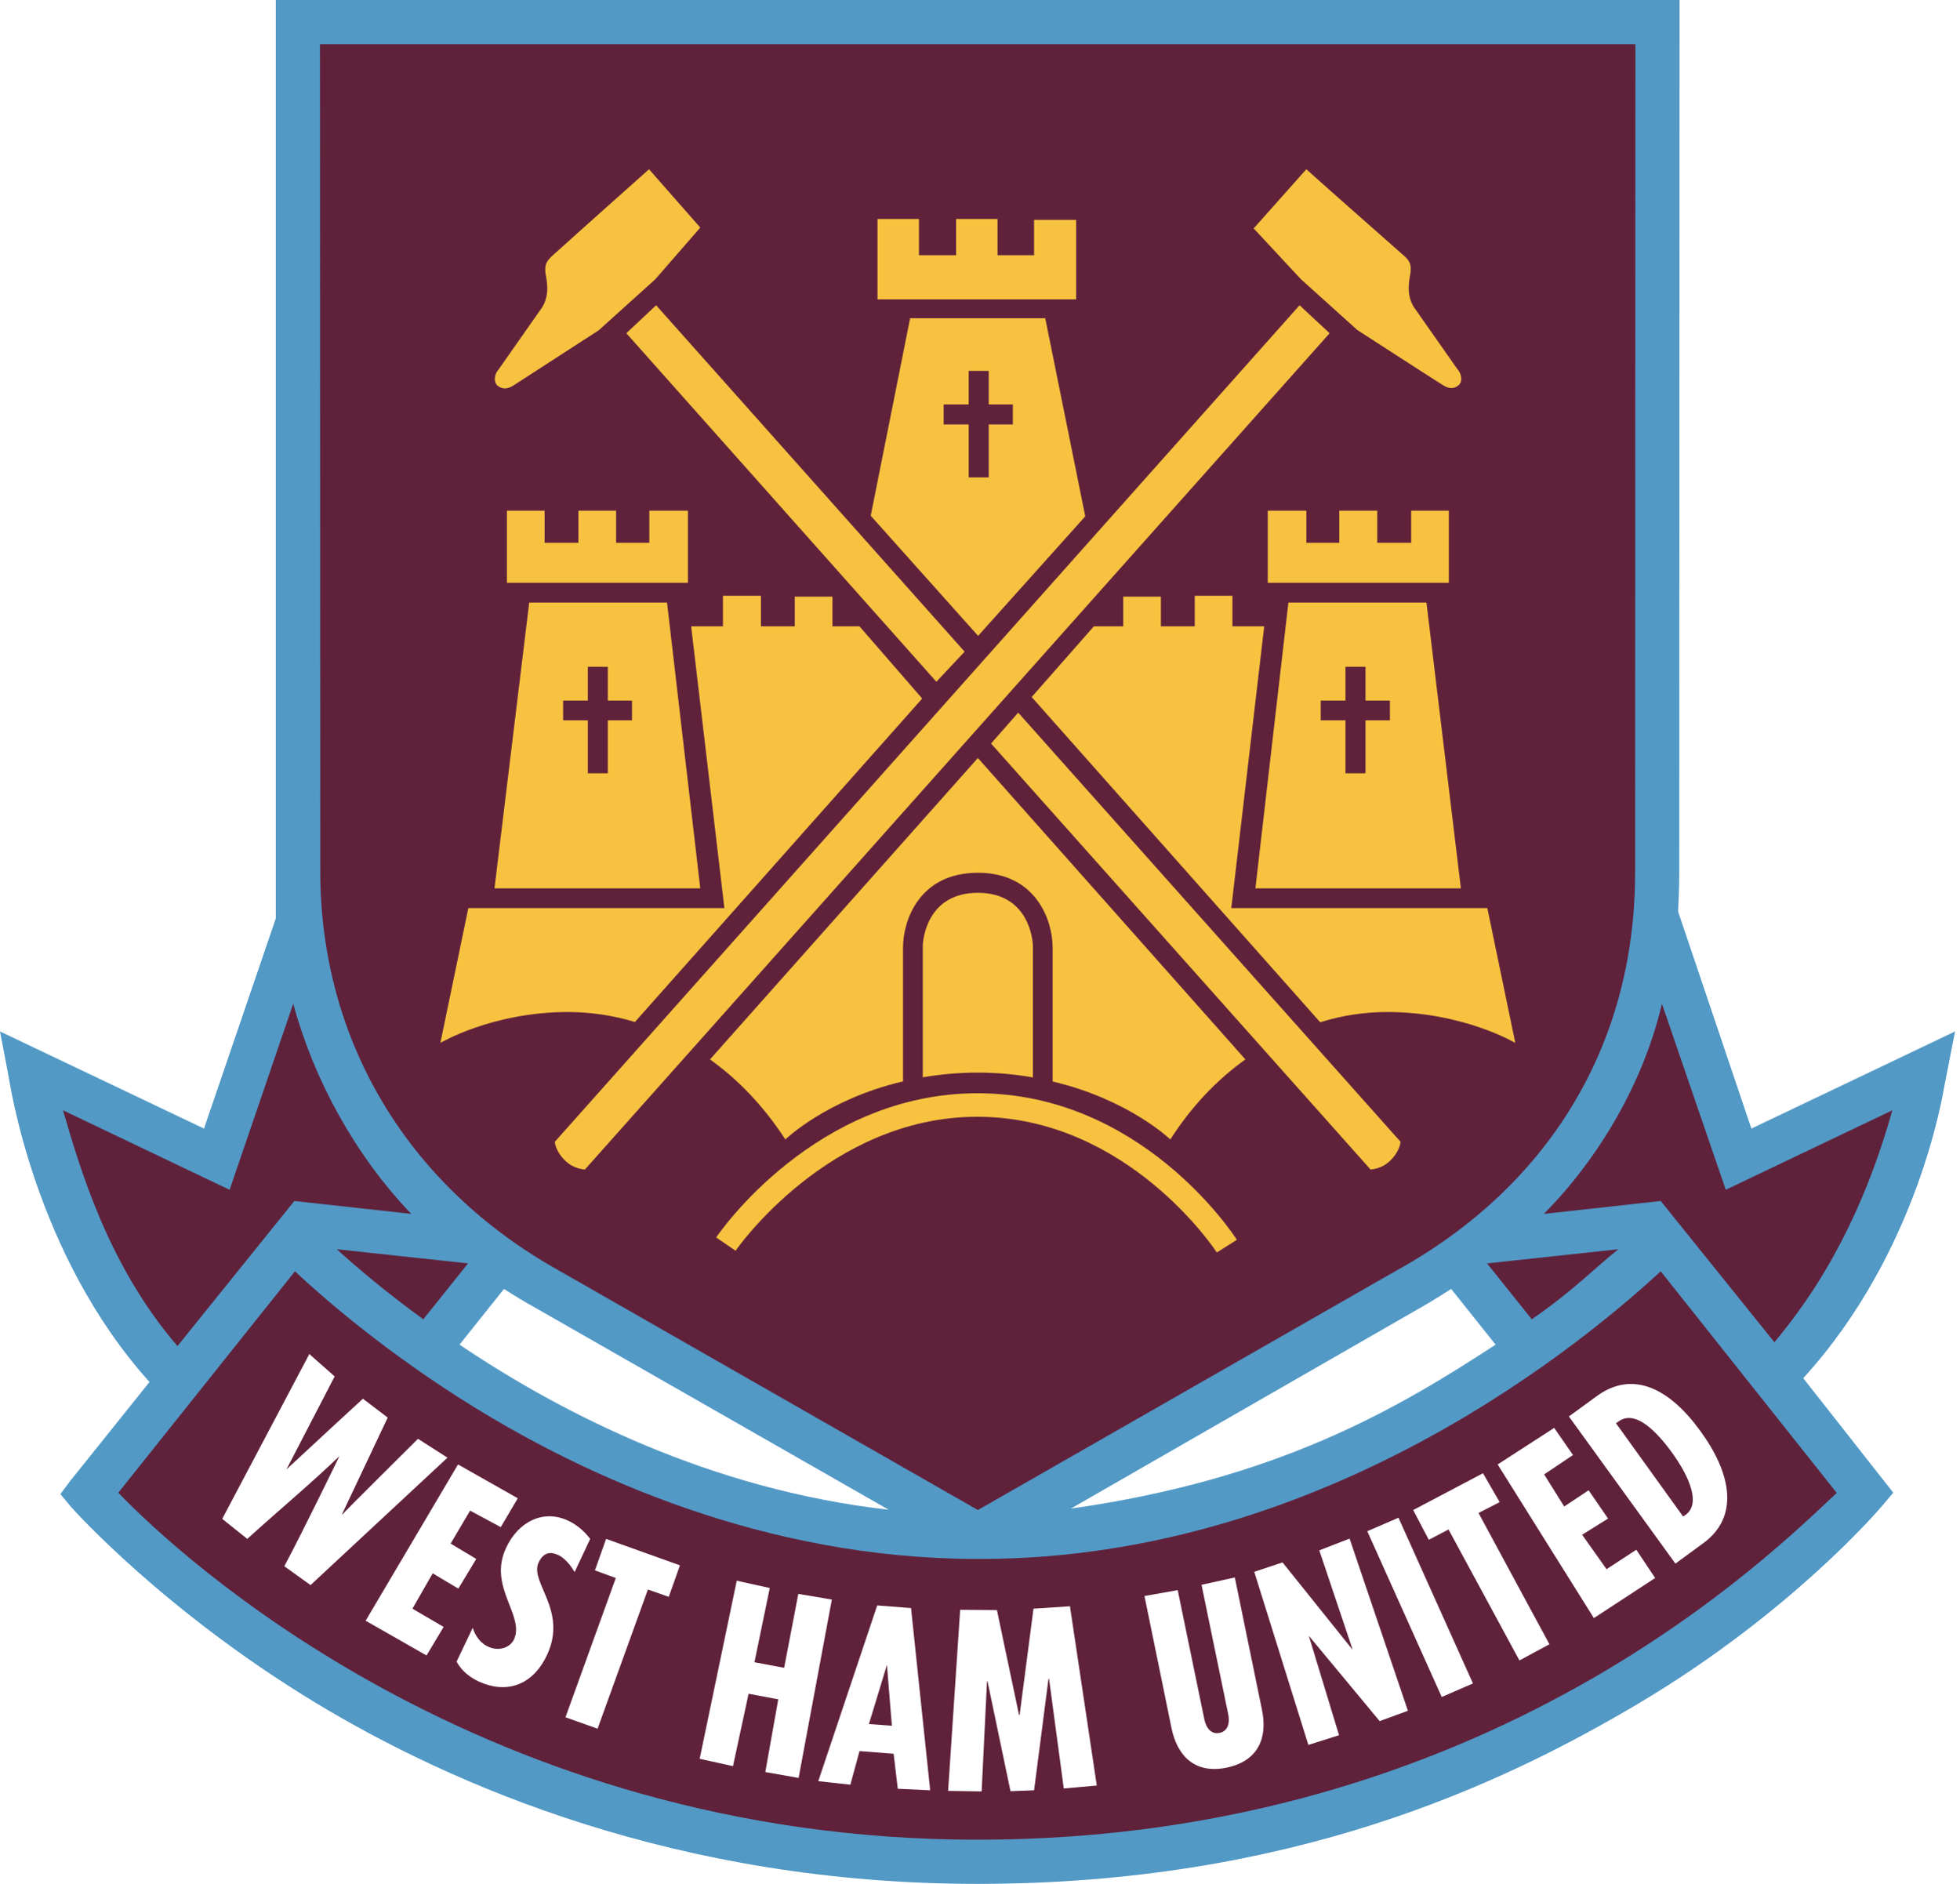
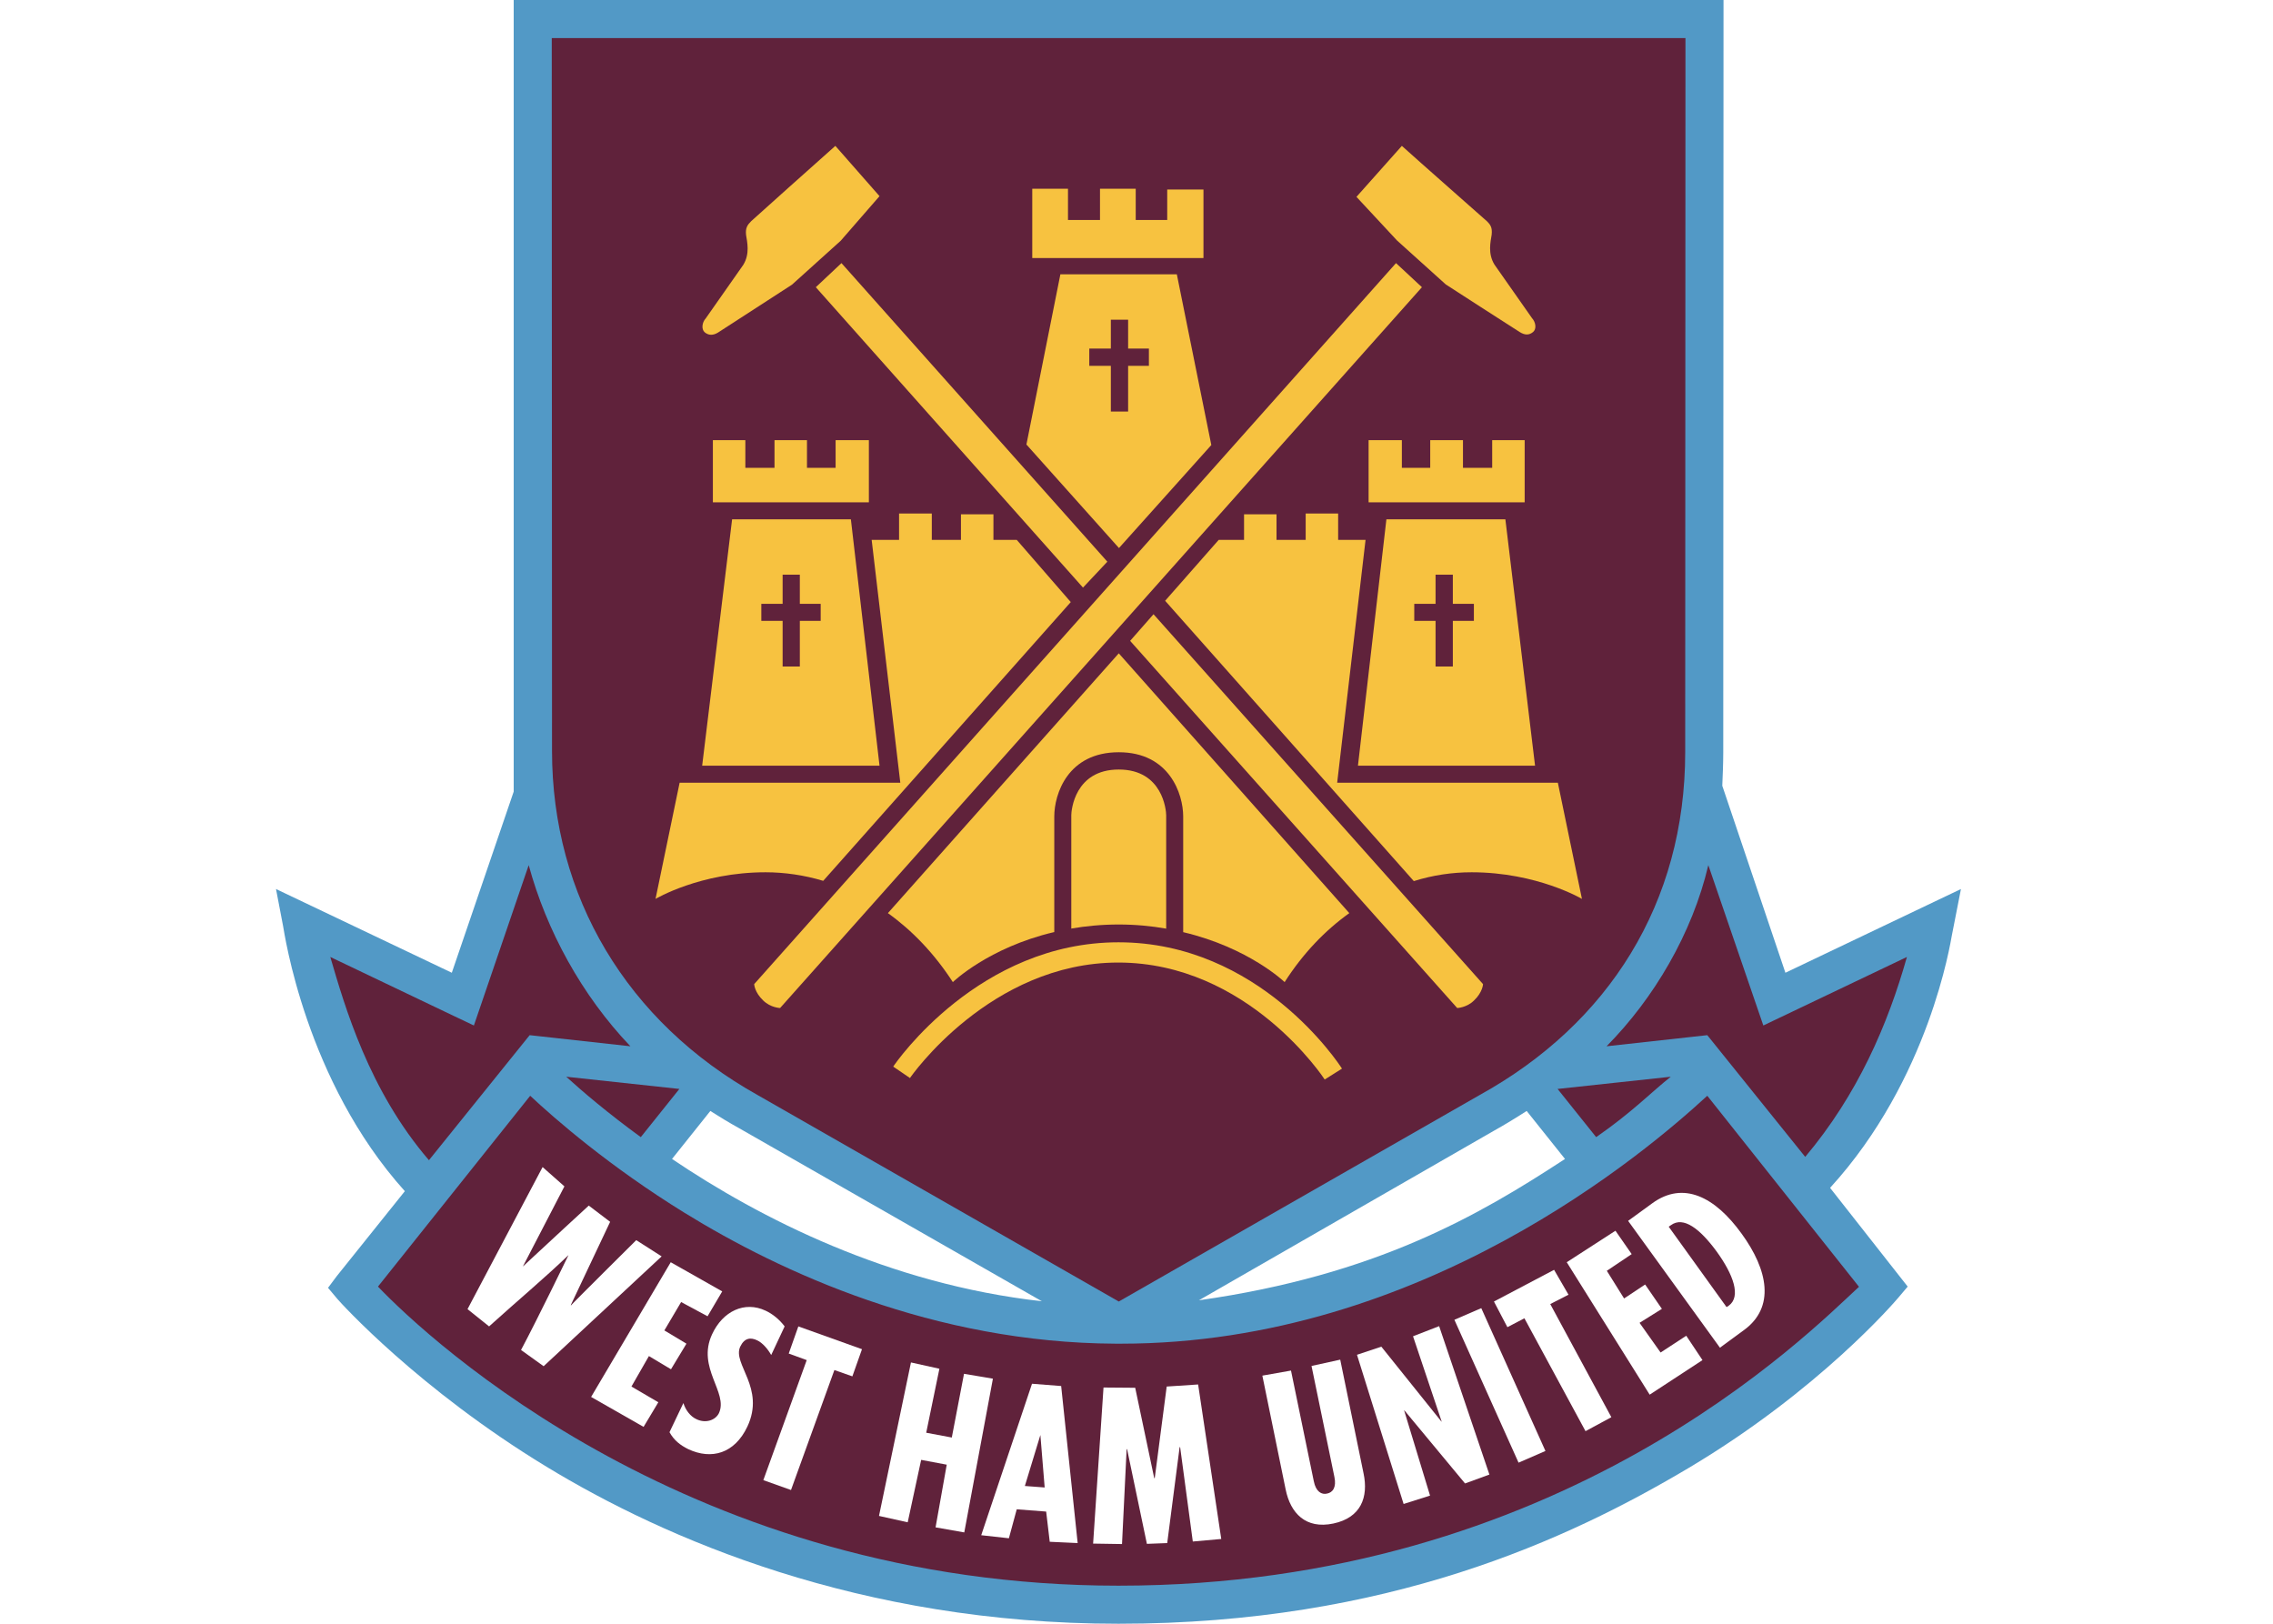
- <svg xmlns="http://www.w3.org/2000/svg" width="26pt" height="25pt" viewBox="0 0 26 25" version="1.1">
+ <svg xmlns="http://www.w3.org/2000/svg" width="35pt" height="25pt" viewBox="0 0 35 25" version="1.1">
  <g id="surface1">
-     <path style=" stroke:none;fill-rule:evenodd;fill:rgb(32.157%,60%,77.647%);fill-opacity:1;" d="M 14.211 20.02 C 16.941 19.633 18.523 18.711 19.848 17.844 L 19.258 17.105 C 19.113 17.199 18.902 17.328 18.746 17.414 L 14.211 20.02 M 6.098 17.844 C 7.453 18.758 9.434 19.77 11.793 20.035 L 7.125 17.367 C 6.977 17.285 6.828 17.195 6.688 17.105 Z M 25.945 13.688 L 25.805 14.402 C 25.785 14.5 25.461 16.613 23.93 18.289 L 25.125 19.809 L 24.977 19.984 C 24.934 20.035 23.766 21.402 21.758 22.598 C 19.906 23.699 17.117 25 12.973 25 C 8.98 25 5.977 23.684 4.164 22.582 C 2.191 21.383 0.992 20.055 0.949 20.004 L 0.801 19.828 L 0.938 19.645 L 1.984 18.34 C 0.453 16.641 0.129 14.359 0.109 14.258 L 0 13.688 L 2.707 14.977 L 3.66 12.188 L 3.66 0 L 22.289 0 L 22.285 11.582 C 22.285 11.75 22.277 11.938 22.27 12.098 L 23.242 14.977 Z M 25.945 13.688 " />
-     <path style=" stroke:none;fill-rule:evenodd;fill:rgb(37.647%,13.333%,23.137%);fill-opacity:1;" d="M 18.535 16.859 L 12.977 20.039 L 7.414 16.859 C 5.402 15.734 4.25 13.801 4.25 11.562 L 4.246 0.586 L 21.703 0.586 L 21.699 11.582 C 21.699 13.902 20.52 15.762 18.535 16.859 " />
-     <path style=" stroke:none;fill-rule:evenodd;fill:rgb(37.647%,13.333%,23.137%);fill-opacity:1;" d="M 13.012 20.688 C 17.652 20.688 21.113 17.723 22.039 16.871 L 24.375 19.812 C 23.582 20.543 19.785 24.414 12.973 24.414 C 6.414 24.414 2.367 20.641 1.57 19.809 L 3.914 16.871 C 4.297 17.23 5.137 17.961 6.289 18.672 C 7.77 19.586 10.125 20.676 12.93 20.688 L 13.012 20.688 " />
-     <path style=" stroke:none;fill-rule:evenodd;fill:rgb(37.647%,13.333%,23.137%);fill-opacity:1;" d="M 22.039 15.938 L 20.488 16.109 C 21.215 15.375 21.809 14.371 22.055 13.32 L 22.902 15.789 L 25.113 14.734 C 24.82 15.773 24.355 16.852 23.547 17.812 L 22.039 15.938 " />
-     <path style=" stroke:none;fill-rule:evenodd;fill:rgb(37.647%,13.333%,23.137%);fill-opacity:1;" d="M 21.477 16.578 C 21.188 16.805 20.887 17.121 20.328 17.508 L 19.734 16.766 L 21.477 16.578 " />
-     <path style=" stroke:none;fill-rule:evenodd;fill:rgb(37.647%,13.333%,23.137%);fill-opacity:1;" d="M 6.211 16.766 L 5.617 17.508 C 5.113 17.141 4.723 16.809 4.469 16.578 L 6.211 16.766 " />
-     <path style=" stroke:none;fill-rule:evenodd;fill:rgb(37.647%,13.333%,23.137%);fill-opacity:1;" d="M 2.355 17.863 C 1.43 16.789 1.059 15.496 0.836 14.734 L 2.75 15.648 L 3.047 15.789 L 3.891 13.32 C 4.164 14.324 4.707 15.324 5.457 16.109 L 3.906 15.938 L 2.355 17.863 " />
-     <path style=" stroke:none;fill-rule:nonzero;fill:rgb(100%,100%,100%);fill-opacity:1;" d="M 4.441 18.266 L 3.801 19.5 C 4.148 19.176 4.816 18.562 4.816 18.562 L 5.145 18.812 L 4.539 20.094 L 4.543 20.098 C 4.539 20.094 5.547 19.094 5.547 19.094 L 5.938 19.344 L 4.121 21.035 L 3.773 20.785 C 4.035 20.293 4.504 19.324 4.504 19.324 C 4.125 19.688 3.73 20.016 3.281 20.422 L 2.949 20.156 L 4.105 17.969 L 4.441 18.266 " />
-     <path style=" stroke:none;fill-rule:nonzero;fill:rgb(100%,100%,100%);fill-opacity:1;" d="M 6.078 19.434 L 6.871 19.883 L 6.645 20.266 L 6.238 20.047 L 5.98 20.484 L 6.32 20.688 L 6.082 21.082 L 5.742 20.879 L 5.473 21.348 L 5.887 21.59 L 5.66 21.969 L 4.852 21.508 L 6.078 19.434 " />
-     <path style=" stroke:none;fill-rule:nonzero;fill:rgb(100%,100%,100%);fill-opacity:1;" d="M 6.273 21.602 C 6.305 21.707 6.379 21.809 6.477 21.852 C 6.617 21.918 6.766 21.867 6.82 21.758 C 6.969 21.438 6.473 21.062 6.715 20.543 C 6.879 20.188 7.215 20.027 7.539 20.18 C 7.641 20.227 7.75 20.312 7.832 20.422 L 7.625 20.863 C 7.574 20.77 7.488 20.672 7.41 20.637 C 7.312 20.59 7.215 20.594 7.148 20.734 C 7.023 21 7.539 21.367 7.258 21.965 C 7.062 22.379 6.707 22.48 6.348 22.312 C 6.223 22.25 6.129 22.176 6.059 22.051 L 6.273 21.602 " />
-     <path style=" stroke:none;fill-rule:nonzero;fill:rgb(100%,100%,100%);fill-opacity:1;" d="M 8.598 21.094 L 7.93 22.941 L 7.504 22.789 L 8.172 20.941 L 7.895 20.84 L 8.043 20.422 L 9.023 20.773 L 8.875 21.191 L 8.598 21.094 " />
-     <path style=" stroke:none;fill-rule:nonzero;fill:rgb(100%,100%,100%);fill-opacity:1;" d="M 10.598 23.594 L 10.156 23.516 L 10.328 22.551 L 9.934 22.477 L 9.727 23.438 L 9.285 23.34 L 9.777 20.977 L 10.215 21.074 L 10.012 22.059 L 10.406 22.133 L 10.594 21.152 L 11.039 21.227 L 10.598 23.594 " />
-     <path style=" stroke:none;fill-rule:nonzero;fill:rgb(100%,100%,100%);fill-opacity:1;" d="M 12.09 21.34 L 12.344 23.758 L 11.914 23.738 L 11.859 23.273 L 11.406 23.238 L 11.285 23.684 L 10.859 23.637 L 11.641 21.305 L 12.09 21.34 M 11.836 22.902 L 11.77 22.094 L 11.531 22.879 Z M 11.836 22.902 " />
-     <path style=" stroke:none;fill-rule:nonzero;fill:rgb(100%,100%,100%);fill-opacity:1;" d="M 13.23 21.367 L 13.523 22.758 L 13.531 22.758 L 13.715 21.348 L 14.199 21.316 L 14.555 23.695 L 14.117 23.734 L 13.922 22.281 L 13.914 22.281 L 13.723 23.758 L 13.41 23.77 L 13.105 22.312 L 13.098 22.312 L 13.027 23.773 L 12.582 23.766 L 12.742 21.363 L 13.23 21.367 " />
-     <path style=" stroke:none;fill-rule:nonzero;fill:rgb(100%,100%,100%);fill-opacity:1;" d="M 15.629 21.102 L 15.98 22.805 C 16.012 22.969 16.102 23.016 16.184 22.996 C 16.27 22.98 16.332 22.902 16.297 22.738 L 15.945 21.031 L 16.387 20.934 L 16.746 22.684 C 16.824 23.051 16.707 23.367 16.281 23.457 C 15.855 23.547 15.621 23.297 15.547 22.934 L 15.188 21.18 L 15.629 21.102 " />
-     <path style=" stroke:none;fill-rule:nonzero;fill:rgb(100%,100%,100%);fill-opacity:1;" d="M 17.02 20.734 L 17.945 21.887 L 17.949 21.887 L 17.508 20.574 L 17.91 20.418 L 18.684 22.703 L 18.309 22.84 L 17.375 21.715 L 17.371 21.715 L 17.77 23.027 L 17.363 23.156 L 16.645 20.859 L 17.02 20.734 " />
-     <path style=" stroke:none;fill-rule:nonzero;fill:rgb(100%,100%,100%);fill-opacity:1;" d="M 19.133 22.52 L 18.145 20.32 L 18.559 20.141 L 19.547 22.34 L 19.133 22.52 " />
-     <path style=" stroke:none;fill-rule:nonzero;fill:rgb(100%,100%,100%);fill-opacity:1;" d="M 19.621 20.078 L 20.562 21.82 L 20.164 22.035 L 19.223 20.297 L 18.961 20.434 L 18.754 20.039 L 19.68 19.551 L 19.902 19.934 L 19.621 20.078 " />
-     <path style=" stroke:none;fill-rule:nonzero;fill:rgb(100%,100%,100%);fill-opacity:1;" d="M 19.875 19.434 L 20.625 18.949 L 20.875 19.309 L 20.492 19.566 L 20.758 19.992 L 21.082 19.777 L 21.34 20.152 L 20.996 20.367 L 21.32 20.824 L 21.715 20.566 L 21.965 20.941 L 21.152 21.473 L 19.875 19.434 " />
-     <path style=" stroke:none;fill-rule:nonzero;fill:rgb(100%,100%,100%);fill-opacity:1;" d="M 20.82 18.797 L 21.191 18.527 C 21.672 18.176 22.16 18.43 22.566 18.992 C 22.977 19.555 23.086 20.129 22.602 20.48 L 22.234 20.75 L 20.82 18.797 M 22.336 20.125 L 22.371 20.102 C 22.562 19.961 22.441 19.625 22.184 19.27 C 21.926 18.918 21.672 18.723 21.48 18.863 L 21.445 18.887 Z M 22.336 20.125 " />
-     <path style=" stroke:none;fill-rule:nonzero;fill:rgb(96.863%,76.078%,25.098%);fill-opacity:1;" d="M 8.613 2.246 L 9.293 3.02 L 8.695 3.707 L 7.945 4.383 C 7.945 4.383 6.883 5.07 6.805 5.121 C 6.727 5.168 6.66 5.164 6.602 5.117 C 6.547 5.07 6.559 4.965 6.617 4.902 L 7.195 4.078 C 7.301 3.906 7.254 3.723 7.238 3.617 C 7.227 3.508 7.258 3.465 7.316 3.406 C 7.371 3.355 8.344 2.484 8.613 2.246 " />
-     <path style=" stroke:none;fill-rule:nonzero;fill:rgb(96.863%,76.078%,25.098%);fill-opacity:1;" d="M 12.426 9.047 L 8.312 4.422 L 8.707 4.051 L 12.801 8.648 L 12.426 9.047 " />
-     <path style=" stroke:none;fill-rule:nonzero;fill:rgb(96.863%,76.078%,25.098%);fill-opacity:1;" d="M 13.512 9.457 L 18.586 15.152 C 18.586 15.152 18.582 15.277 18.445 15.406 C 18.332 15.516 18.188 15.52 18.188 15.52 L 13.152 9.867 L 13.512 9.457 " />
-     <path style=" stroke:none;fill-rule:nonzero;fill:rgb(96.863%,76.078%,25.098%);fill-opacity:1;" d="M 16.637 3.031 L 17.262 3.703 L 18.012 4.379 C 18.012 4.379 19.074 5.066 19.152 5.113 C 19.234 5.164 19.297 5.16 19.355 5.113 C 19.414 5.066 19.398 4.961 19.34 4.898 L 18.762 4.074 C 18.656 3.902 18.703 3.719 18.719 3.613 C 18.73 3.504 18.703 3.461 18.641 3.402 C 18.586 3.352 17.594 2.48 17.336 2.246 L 16.637 3.031 " />
-     <path style=" stroke:none;fill-rule:nonzero;fill:rgb(96.863%,76.078%,25.098%);fill-opacity:1;" d="M 7.762 15.52 L 17.645 4.422 L 17.246 4.051 L 7.363 15.152 C 7.363 15.152 7.367 15.277 7.504 15.406 C 7.617 15.516 7.762 15.52 7.762 15.52 " />
-     <path style=" stroke:none;fill-rule:nonzero;fill:rgb(96.863%,76.078%,25.098%);fill-opacity:1;" d="M 9.762 16.598 C 9.773 16.578 11 14.82 12.969 14.82 C 14.965 14.82 16.137 16.602 16.148 16.621 L 16.414 16.453 C 16.363 16.371 15.137 14.508 12.973 14.508 C 10.832 14.508 9.555 16.344 9.504 16.422 L 9.762 16.598 " />
-     <path style=" stroke:none;fill-rule:nonzero;fill:rgb(96.863%,76.078%,25.098%);fill-opacity:1;" d="M 6.727 7.734 L 6.727 6.777 L 7.227 6.777 L 7.227 7.203 L 7.676 7.203 L 7.676 6.777 L 8.176 6.777 L 8.176 7.203 L 8.617 7.203 L 8.617 6.777 L 9.129 6.777 L 9.129 7.734 L 6.727 7.734 " />
-     <path style=" stroke:none;fill-rule:nonzero;fill:rgb(96.863%,76.078%,25.098%);fill-opacity:1;" d="M 16.824 7.734 L 16.824 6.777 L 17.336 6.777 L 17.336 7.203 L 17.773 7.203 L 17.773 6.777 L 18.277 6.777 L 18.277 7.203 L 18.727 7.203 L 18.727 6.777 L 19.227 6.777 L 19.227 7.734 L 16.824 7.734 " />
-     <path style=" stroke:none;fill-rule:nonzero;fill:rgb(96.863%,76.078%,25.098%);fill-opacity:1;" d="M 13.691 9.25 L 14.516 8.312 L 14.906 8.312 L 14.906 7.918 L 15.406 7.918 L 15.406 8.312 L 15.855 8.312 L 15.855 7.906 L 16.355 7.906 L 16.355 8.312 L 16.777 8.312 L 16.34 12.051 L 19.738 12.051 L 20.109 13.84 C 20.109 13.84 19.418 13.43 18.41 13.43 C 18.117 13.43 17.816 13.473 17.52 13.566 L 13.691 9.25 " />
-     <path style=" stroke:none;fill-rule:nonzero;fill:rgb(96.863%,76.078%,25.098%);fill-opacity:1;" d="M 8.426 13.562 C 8.133 13.473 7.824 13.43 7.539 13.43 C 6.531 13.43 5.844 13.84 5.844 13.84 L 6.215 12.051 L 9.613 12.051 L 9.172 8.312 L 9.594 8.312 L 9.594 7.906 L 10.098 7.906 L 10.098 8.312 L 10.547 8.312 L 10.547 7.918 L 11.047 7.918 L 11.047 8.312 L 11.406 8.312 L 12.238 9.27 L 8.426 13.562 " />
-     <path style=" stroke:none;fill-rule:nonzero;fill:rgb(96.863%,76.078%,25.098%);fill-opacity:1;" d="M 11.645 3.973 L 11.645 2.906 L 12.195 2.906 L 12.195 3.387 L 12.688 3.387 L 12.688 2.906 L 13.238 2.906 L 13.238 3.387 L 13.723 3.387 L 13.723 2.918 L 14.281 2.918 L 14.281 3.973 L 11.645 3.973 " />
-     <path style=" stroke:none;fill-rule:nonzero;fill:rgb(96.863%,76.078%,25.098%);fill-opacity:1;" d="M 11.984 14.352 C 11.984 14.352 11.984 12.57 11.984 12.57 C 11.984 12.227 12.191 11.582 12.977 11.582 C 13.758 11.582 13.969 12.227 13.969 12.57 L 13.969 14.355 L 13.969 14.352 C 14.98 14.59 15.531 15.121 15.531 15.121 C 15.816 14.676 16.156 14.324 16.527 14.059 L 12.977 10.059 L 9.422 14.059 C 9.793 14.324 10.133 14.676 10.422 15.121 C 10.422 15.121 10.969 14.59 11.977 14.352 L 11.984 14.352 " />
-     <path style=" stroke:none;fill-rule:nonzero;fill:rgb(96.863%,76.078%,25.098%);fill-opacity:1;" d="M 12.246 14.301 L 12.246 12.551 C 12.246 12.48 12.297 11.848 12.977 11.848 C 13.656 11.848 13.707 12.48 13.707 12.551 C 13.707 12.551 13.707 14.301 13.707 14.301 L 13.703 14.297 C 13.48 14.258 13.234 14.234 12.973 14.234 L 12.98 14.234 C 12.715 14.234 12.469 14.258 12.242 14.297 L 12.246 14.301 " />
-     <path style=" stroke:none;fill-rule:nonzero;fill:rgb(96.863%,76.078%,25.098%);fill-opacity:1;" d="M 9.293 11.789 L 6.562 11.789 L 7.023 7.996 L 8.852 7.996 L 9.293 11.789 M 8.387 9.297 L 8.066 9.297 L 8.066 8.848 L 7.801 8.848 L 7.801 9.297 L 7.473 9.297 L 7.473 9.559 L 7.801 9.559 L 7.801 10.262 L 8.066 10.262 L 8.066 9.559 L 8.387 9.559 Z M 8.387 9.297 " />
-     <path style=" stroke:none;fill-rule:nonzero;fill:rgb(96.863%,76.078%,25.098%);fill-opacity:1;" d="M 17.098 7.996 L 18.93 7.996 L 19.387 11.789 L 16.66 11.789 L 17.098 7.996 M 18.445 9.297 L 18.121 9.297 L 18.121 8.848 L 17.855 8.848 L 17.855 9.297 L 17.527 9.297 L 17.527 9.559 L 17.855 9.559 L 17.855 10.262 L 18.121 10.262 L 18.121 9.559 L 18.445 9.559 Z M 18.445 9.297 " />
-     <path style=" stroke:none;fill-rule:nonzero;fill:rgb(96.863%,76.078%,25.098%);fill-opacity:1;" d="M 11.555 6.844 L 12.078 4.223 L 13.871 4.223 L 14.402 6.852 L 12.98 8.438 L 11.555 6.844 M 13.441 5.367 L 13.121 5.367 L 13.121 4.922 L 12.855 4.922 L 12.855 5.367 L 12.523 5.367 L 12.523 5.633 L 12.855 5.633 L 12.855 6.336 L 13.121 6.336 L 13.121 5.633 L 13.441 5.633 Z M 13.441 5.367 " />
+     <path style=" stroke:none;fill-rule:evenodd;fill:rgb(32.157%,60%,77.647%);fill-opacity:1;" d="M 18.461 20.02 C 21.191 19.633 22.773 18.711 24.098 17.844 L 23.508 17.105 C 23.363 17.199 23.152 17.328 22.996 17.414 L 18.461 20.02 M 10.348 17.844 C 11.703 18.758 13.684 19.77 16.043 20.035 L 11.375 17.367 C 11.227 17.285 11.078 17.195 10.938 17.105 Z M 30.195 13.688 L 30.055 14.402 C 30.035 14.5 29.711 16.613 28.18 18.289 L 29.375 19.809 L 29.227 19.984 C 29.184 20.035 28.016 21.402 26.008 22.598 C 24.156 23.699 21.367 25 17.223 25 C 13.23 25 10.227 23.684 8.414 22.582 C 6.441 21.383 5.242 20.055 5.199 20.004 L 5.051 19.828 L 5.188 19.645 L 6.234 18.34 C 4.703 16.641 4.379 14.359 4.359 14.258 L 4.25 13.688 L 6.957 14.977 L 7.91 12.188 L 7.91 0 L 26.539 0 L 26.535 11.582 C 26.535 11.75 26.527 11.938 26.52 12.098 L 27.492 14.977 Z M 30.195 13.688 " />
+     <path style=" stroke:none;fill-rule:evenodd;fill:rgb(37.647%,13.333%,23.137%);fill-opacity:1;" d="M 22.785 16.859 L 17.227 20.039 L 11.664 16.859 C 9.652 15.734 8.5 13.801 8.5 11.562 L 8.496 0.586 L 25.953 0.586 L 25.949 11.582 C 25.949 13.902 24.77 15.762 22.785 16.859 " />
+     <path style=" stroke:none;fill-rule:evenodd;fill:rgb(37.647%,13.333%,23.137%);fill-opacity:1;" d="M 17.262 20.688 C 21.902 20.688 25.363 17.723 26.289 16.871 L 28.625 19.812 C 27.832 20.543 24.035 24.414 17.223 24.414 C 10.664 24.414 6.617 20.641 5.82 19.809 L 8.164 16.871 C 8.547 17.23 9.387 17.961 10.539 18.672 C 12.02 19.586 14.375 20.676 17.18 20.688 L 17.262 20.688 " />
+     <path style=" stroke:none;fill-rule:evenodd;fill:rgb(37.647%,13.333%,23.137%);fill-opacity:1;" d="M 26.289 15.938 L 24.738 16.109 C 25.465 15.375 26.059 14.371 26.305 13.32 L 27.152 15.789 L 29.363 14.734 C 29.07 15.773 28.605 16.852 27.797 17.812 L 26.289 15.938 " />
+     <path style=" stroke:none;fill-rule:evenodd;fill:rgb(37.647%,13.333%,23.137%);fill-opacity:1;" d="M 25.727 16.578 C 25.438 16.805 25.137 17.121 24.578 17.508 L 23.984 16.766 L 25.727 16.578 " />
+     <path style=" stroke:none;fill-rule:evenodd;fill:rgb(37.647%,13.333%,23.137%);fill-opacity:1;" d="M 10.461 16.766 L 9.867 17.508 C 9.363 17.141 8.973 16.809 8.719 16.578 L 10.461 16.766 " />
+     <path style=" stroke:none;fill-rule:evenodd;fill:rgb(37.647%,13.333%,23.137%);fill-opacity:1;" d="M 6.605 17.863 C 5.68 16.789 5.309 15.496 5.086 14.734 L 7 15.648 L 7.297 15.789 L 8.141 13.32 C 8.414 14.324 8.957 15.324 9.707 16.109 L 8.156 15.938 L 6.605 17.863 " />
+     <path style=" stroke:none;fill-rule:nonzero;fill:rgb(100%,100%,100%);fill-opacity:1;" d="M 8.691 18.266 L 8.051 19.5 C 8.398 19.176 9.066 18.562 9.066 18.562 L 9.395 18.812 L 8.789 20.094 L 8.793 20.098 C 8.789 20.094 9.797 19.094 9.797 19.094 L 10.188 19.344 L 8.371 21.035 L 8.023 20.785 C 8.285 20.293 8.754 19.324 8.754 19.324 C 8.375 19.688 7.98 20.016 7.531 20.422 L 7.199 20.156 L 8.355 17.969 L 8.691 18.266 " />
+     <path style=" stroke:none;fill-rule:nonzero;fill:rgb(100%,100%,100%);fill-opacity:1;" d="M 10.328 19.434 L 11.121 19.883 L 10.895 20.266 L 10.488 20.047 L 10.23 20.484 L 10.57 20.688 L 10.332 21.082 L 9.992 20.879 L 9.723 21.348 L 10.137 21.59 L 9.91 21.969 L 9.102 21.508 L 10.328 19.434 " />
+     <path style=" stroke:none;fill-rule:nonzero;fill:rgb(100%,100%,100%);fill-opacity:1;" d="M 10.523 21.602 C 10.555 21.707 10.629 21.809 10.727 21.852 C 10.867 21.918 11.016 21.867 11.07 21.758 C 11.219 21.438 10.723 21.062 10.965 20.543 C 11.129 20.188 11.465 20.027 11.789 20.18 C 11.891 20.227 12 20.312 12.082 20.422 L 11.875 20.863 C 11.824 20.77 11.738 20.672 11.66 20.637 C 11.562 20.59 11.465 20.594 11.398 20.734 C 11.273 21 11.789 21.367 11.508 21.965 C 11.312 22.379 10.957 22.48 10.598 22.312 C 10.473 22.25 10.379 22.176 10.309 22.051 L 10.523 21.602 " />
+     <path style=" stroke:none;fill-rule:nonzero;fill:rgb(100%,100%,100%);fill-opacity:1;" d="M 12.848 21.094 L 12.18 22.941 L 11.754 22.789 L 12.422 20.941 L 12.145 20.84 L 12.293 20.422 L 13.273 20.773 L 13.125 21.191 L 12.848 21.094 " />
+     <path style=" stroke:none;fill-rule:nonzero;fill:rgb(100%,100%,100%);fill-opacity:1;" d="M 14.848 23.594 L 14.406 23.516 L 14.578 22.551 L 14.184 22.477 L 13.977 23.438 L 13.535 23.34 L 14.027 20.977 L 14.465 21.074 L 14.262 22.059 L 14.656 22.133 L 14.844 21.152 L 15.289 21.227 L 14.848 23.594 " />
+     <path style=" stroke:none;fill-rule:nonzero;fill:rgb(100%,100%,100%);fill-opacity:1;" d="M 16.34 21.34 L 16.594 23.758 L 16.164 23.738 L 16.109 23.273 L 15.656 23.238 L 15.535 23.684 L 15.109 23.637 L 15.891 21.305 L 16.34 21.34 M 16.086 22.902 L 16.02 22.094 L 15.781 22.879 Z M 16.086 22.902 " />
+     <path style=" stroke:none;fill-rule:nonzero;fill:rgb(100%,100%,100%);fill-opacity:1;" d="M 17.48 21.367 L 17.773 22.758 L 17.781 22.758 L 17.965 21.348 L 18.449 21.316 L 18.805 23.695 L 18.367 23.734 L 18.172 22.281 L 18.164 22.281 L 17.973 23.758 L 17.66 23.77 L 17.355 22.312 L 17.348 22.312 L 17.277 23.773 L 16.832 23.766 L 16.992 21.363 L 17.48 21.367 " />
+     <path style=" stroke:none;fill-rule:nonzero;fill:rgb(100%,100%,100%);fill-opacity:1;" d="M 19.879 21.102 L 20.23 22.805 C 20.262 22.969 20.352 23.016 20.434 22.996 C 20.52 22.98 20.582 22.902 20.547 22.738 L 20.195 21.031 L 20.637 20.934 L 20.996 22.684 C 21.074 23.051 20.957 23.367 20.531 23.457 C 20.105 23.547 19.871 23.297 19.797 22.934 L 19.438 21.18 L 19.879 21.102 " />
+     <path style=" stroke:none;fill-rule:nonzero;fill:rgb(100%,100%,100%);fill-opacity:1;" d="M 21.27 20.734 L 22.195 21.887 L 22.199 21.887 L 21.758 20.574 L 22.16 20.418 L 22.934 22.703 L 22.559 22.84 L 21.625 21.715 L 21.621 21.715 L 22.02 23.027 L 21.613 23.156 L 20.895 20.859 L 21.27 20.734 " />
+     <path style=" stroke:none;fill-rule:nonzero;fill:rgb(100%,100%,100%);fill-opacity:1;" d="M 23.383 22.52 L 22.395 20.32 L 22.809 20.141 L 23.797 22.34 L 23.383 22.52 " />
+     <path style=" stroke:none;fill-rule:nonzero;fill:rgb(100%,100%,100%);fill-opacity:1;" d="M 23.871 20.078 L 24.812 21.82 L 24.414 22.035 L 23.473 20.297 L 23.211 20.434 L 23.004 20.039 L 23.93 19.551 L 24.152 19.934 L 23.871 20.078 " />
+     <path style=" stroke:none;fill-rule:nonzero;fill:rgb(100%,100%,100%);fill-opacity:1;" d="M 24.125 19.434 L 24.875 18.949 L 25.125 19.309 L 24.742 19.566 L 25.008 19.992 L 25.332 19.777 L 25.59 20.152 L 25.246 20.367 L 25.57 20.824 L 25.965 20.566 L 26.215 20.941 L 25.402 21.473 L 24.125 19.434 " />
+     <path style=" stroke:none;fill-rule:nonzero;fill:rgb(100%,100%,100%);fill-opacity:1;" d="M 25.07 18.797 L 25.441 18.527 C 25.922 18.176 26.41 18.43 26.816 18.992 C 27.227 19.555 27.336 20.129 26.852 20.48 L 26.484 20.75 L 25.07 18.797 M 26.586 20.125 L 26.621 20.102 C 26.812 19.961 26.691 19.625 26.434 19.27 C 26.176 18.918 25.922 18.723 25.73 18.863 L 25.695 18.887 Z M 26.586 20.125 " />
+     <path style=" stroke:none;fill-rule:nonzero;fill:rgb(96.863%,76.078%,25.098%);fill-opacity:1;" d="M 12.863 2.246 L 13.543 3.02 L 12.945 3.707 L 12.195 4.383 C 12.195 4.383 11.133 5.07 11.055 5.121 C 10.977 5.168 10.91 5.164 10.852 5.117 C 10.797 5.07 10.809 4.965 10.867 4.902 L 11.445 4.078 C 11.551 3.906 11.504 3.723 11.488 3.617 C 11.477 3.508 11.508 3.465 11.566 3.406 C 11.621 3.355 12.594 2.484 12.863 2.246 " />
+     <path style=" stroke:none;fill-rule:nonzero;fill:rgb(96.863%,76.078%,25.098%);fill-opacity:1;" d="M 16.676 9.047 L 12.562 4.422 L 12.957 4.051 L 17.051 8.648 L 16.676 9.047 " />
+     <path style=" stroke:none;fill-rule:nonzero;fill:rgb(96.863%,76.078%,25.098%);fill-opacity:1;" d="M 17.762 9.457 L 22.836 15.152 C 22.836 15.152 22.832 15.277 22.695 15.406 C 22.582 15.516 22.438 15.52 22.438 15.52 L 17.402 9.867 L 17.762 9.457 " />
+     <path style=" stroke:none;fill-rule:nonzero;fill:rgb(96.863%,76.078%,25.098%);fill-opacity:1;" d="M 20.887 3.031 L 21.512 3.703 L 22.262 4.379 C 22.262 4.379 23.324 5.066 23.402 5.113 C 23.484 5.164 23.547 5.16 23.605 5.113 C 23.664 5.066 23.648 4.961 23.59 4.898 L 23.012 4.074 C 22.906 3.902 22.953 3.719 22.969 3.613 C 22.98 3.504 22.953 3.461 22.891 3.402 C 22.836 3.352 21.844 2.48 21.586 2.246 L 20.887 3.031 " />
+     <path style=" stroke:none;fill-rule:nonzero;fill:rgb(96.863%,76.078%,25.098%);fill-opacity:1;" d="M 12.012 15.52 L 21.895 4.422 L 21.496 4.051 L 11.613 15.152 C 11.613 15.152 11.617 15.277 11.754 15.406 C 11.867 15.516 12.012 15.52 12.012 15.52 " />
+     <path style=" stroke:none;fill-rule:nonzero;fill:rgb(96.863%,76.078%,25.098%);fill-opacity:1;" d="M 14.012 16.598 C 14.023 16.578 15.25 14.82 17.219 14.82 C 19.215 14.82 20.387 16.602 20.398 16.621 L 20.664 16.453 C 20.613 16.371 19.387 14.508 17.223 14.508 C 15.082 14.508 13.805 16.344 13.754 16.422 L 14.012 16.598 " />
+     <path style=" stroke:none;fill-rule:nonzero;fill:rgb(96.863%,76.078%,25.098%);fill-opacity:1;" d="M 10.977 7.734 L 10.977 6.777 L 11.477 6.777 L 11.477 7.203 L 11.926 7.203 L 11.926 6.777 L 12.426 6.777 L 12.426 7.203 L 12.867 7.203 L 12.867 6.777 L 13.379 6.777 L 13.379 7.734 L 10.977 7.734 " />
+     <path style=" stroke:none;fill-rule:nonzero;fill:rgb(96.863%,76.078%,25.098%);fill-opacity:1;" d="M 21.074 7.734 L 21.074 6.777 L 21.586 6.777 L 21.586 7.203 L 22.023 7.203 L 22.023 6.777 L 22.527 6.777 L 22.527 7.203 L 22.977 7.203 L 22.977 6.777 L 23.477 6.777 L 23.477 7.734 L 21.074 7.734 " />
+     <path style=" stroke:none;fill-rule:nonzero;fill:rgb(96.863%,76.078%,25.098%);fill-opacity:1;" d="M 17.941 9.25 L 18.766 8.312 L 19.156 8.312 L 19.156 7.918 L 19.656 7.918 L 19.656 8.312 L 20.105 8.312 L 20.105 7.906 L 20.605 7.906 L 20.605 8.312 L 21.027 8.312 L 20.59 12.051 L 23.988 12.051 L 24.359 13.84 C 24.359 13.84 23.668 13.43 22.66 13.43 C 22.367 13.43 22.066 13.473 21.77 13.566 L 17.941 9.25 " />
+     <path style=" stroke:none;fill-rule:nonzero;fill:rgb(96.863%,76.078%,25.098%);fill-opacity:1;" d="M 12.676 13.562 C 12.383 13.473 12.074 13.43 11.789 13.43 C 10.781 13.43 10.094 13.84 10.094 13.84 L 10.465 12.051 L 13.863 12.051 L 13.422 8.312 L 13.844 8.312 L 13.844 7.906 L 14.348 7.906 L 14.348 8.312 L 14.797 8.312 L 14.797 7.918 L 15.297 7.918 L 15.297 8.312 L 15.656 8.312 L 16.488 9.27 L 12.676 13.562 " />
+     <path style=" stroke:none;fill-rule:nonzero;fill:rgb(96.863%,76.078%,25.098%);fill-opacity:1;" d="M 15.895 3.973 L 15.895 2.906 L 16.445 2.906 L 16.445 3.387 L 16.938 3.387 L 16.938 2.906 L 17.488 2.906 L 17.488 3.387 L 17.973 3.387 L 17.973 2.918 L 18.531 2.918 L 18.531 3.973 L 15.895 3.973 " />
+     <path style=" stroke:none;fill-rule:nonzero;fill:rgb(96.863%,76.078%,25.098%);fill-opacity:1;" d="M 16.234 14.352 C 16.234 14.352 16.234 12.57 16.234 12.57 C 16.234 12.227 16.441 11.582 17.227 11.582 C 18.008 11.582 18.219 12.227 18.219 12.57 L 18.219 14.355 L 18.219 14.352 C 19.23 14.59 19.781 15.121 19.781 15.121 C 20.066 14.676 20.406 14.324 20.777 14.059 L 17.227 10.059 L 13.672 14.059 C 14.043 14.324 14.383 14.676 14.672 15.121 C 14.672 15.121 15.219 14.59 16.227 14.352 L 16.234 14.352 " />
+     <path style=" stroke:none;fill-rule:nonzero;fill:rgb(96.863%,76.078%,25.098%);fill-opacity:1;" d="M 16.496 14.301 L 16.496 12.551 C 16.496 12.48 16.547 11.848 17.227 11.848 C 17.906 11.848 17.957 12.48 17.957 12.551 C 17.957 12.551 17.957 14.301 17.957 14.301 L 17.953 14.297 C 17.73 14.258 17.484 14.234 17.223 14.234 L 17.23 14.234 C 16.965 14.234 16.719 14.258 16.492 14.297 L 16.496 14.301 " />
+     <path style=" stroke:none;fill-rule:nonzero;fill:rgb(96.863%,76.078%,25.098%);fill-opacity:1;" d="M 13.543 11.789 L 10.812 11.789 L 11.273 7.996 L 13.102 7.996 L 13.543 11.789 M 12.637 9.297 L 12.316 9.297 L 12.316 8.848 L 12.051 8.848 L 12.051 9.297 L 11.723 9.297 L 11.723 9.559 L 12.051 9.559 L 12.051 10.262 L 12.316 10.262 L 12.316 9.559 L 12.637 9.559 Z M 12.637 9.297 " />
+     <path style=" stroke:none;fill-rule:nonzero;fill:rgb(96.863%,76.078%,25.098%);fill-opacity:1;" d="M 21.348 7.996 L 23.18 7.996 L 23.637 11.789 L 20.91 11.789 L 21.348 7.996 M 22.695 9.297 L 22.371 9.297 L 22.371 8.848 L 22.105 8.848 L 22.105 9.297 L 21.777 9.297 L 21.777 9.559 L 22.105 9.559 L 22.105 10.262 L 22.371 10.262 L 22.371 9.559 L 22.695 9.559 Z M 22.695 9.297 " />
+     <path style=" stroke:none;fill-rule:nonzero;fill:rgb(96.863%,76.078%,25.098%);fill-opacity:1;" d="M 15.805 6.844 L 16.328 4.223 L 18.121 4.223 L 18.652 6.852 L 17.23 8.438 L 15.805 6.844 M 17.691 5.367 L 17.371 5.367 L 17.371 4.922 L 17.105 4.922 L 17.105 5.367 L 16.773 5.367 L 16.773 5.633 L 17.105 5.633 L 17.105 6.336 L 17.371 6.336 L 17.371 5.633 L 17.691 5.633 Z M 17.691 5.367 " />
  </g>
</svg>
